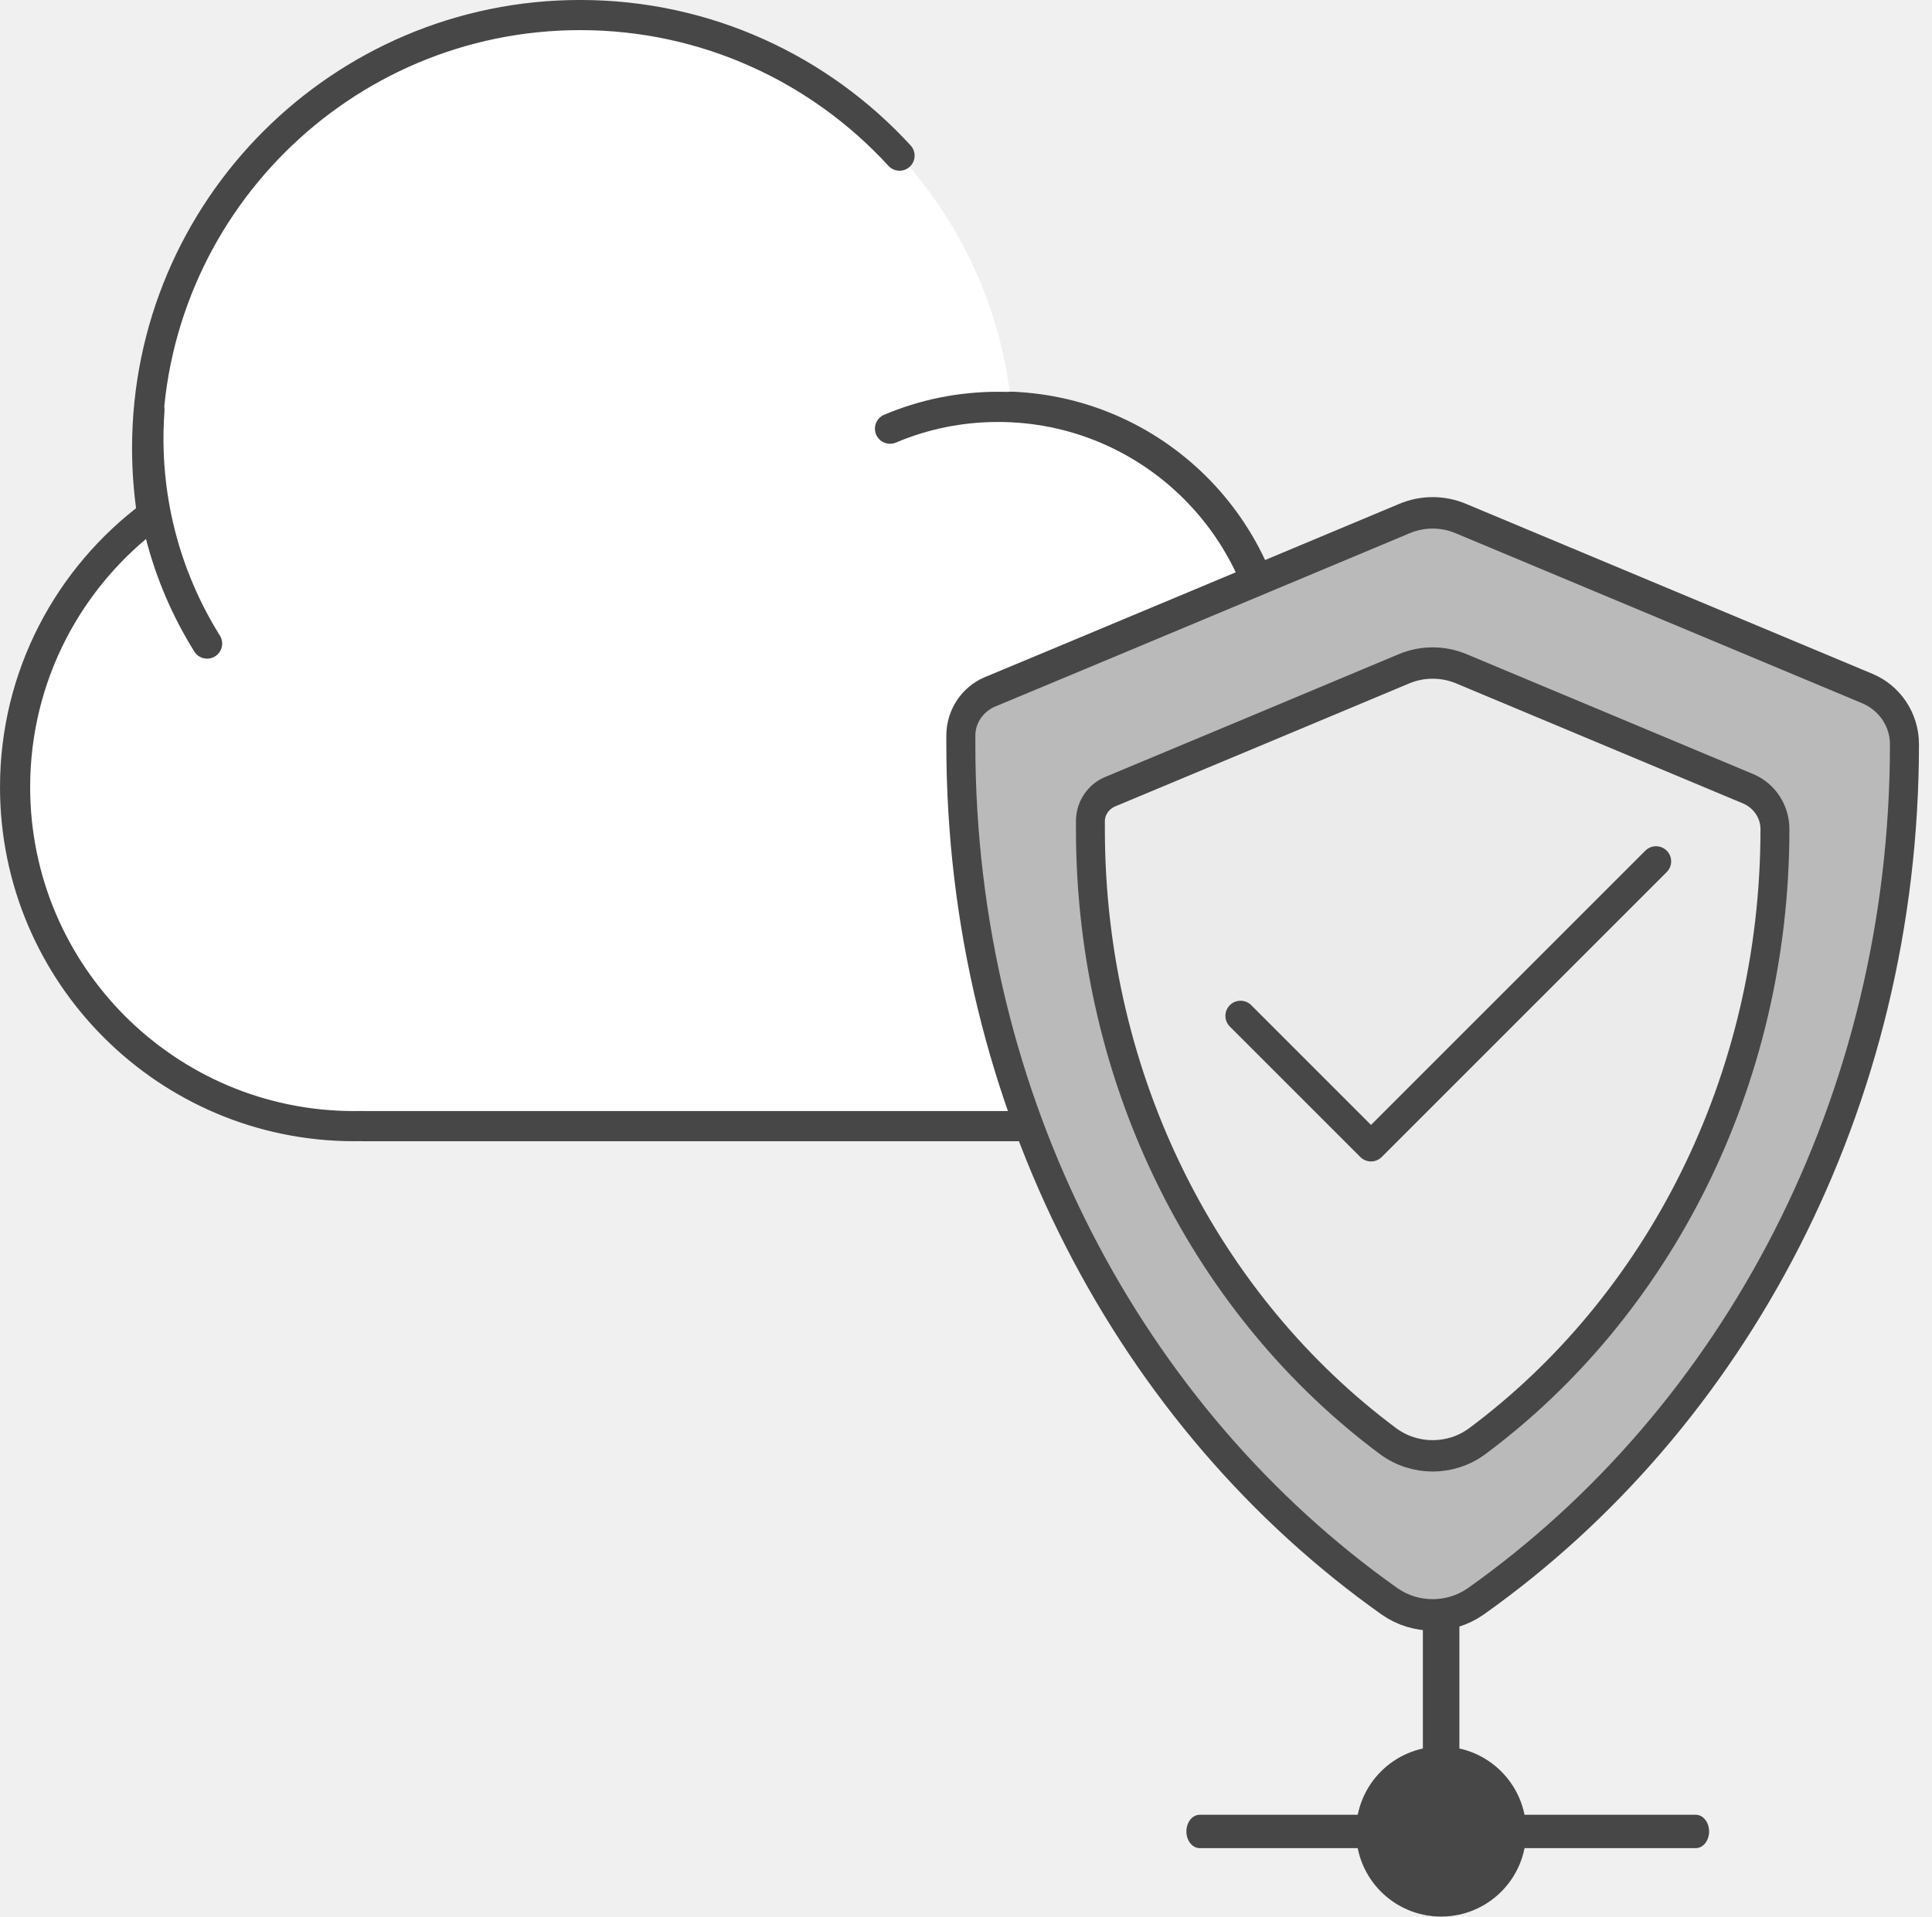
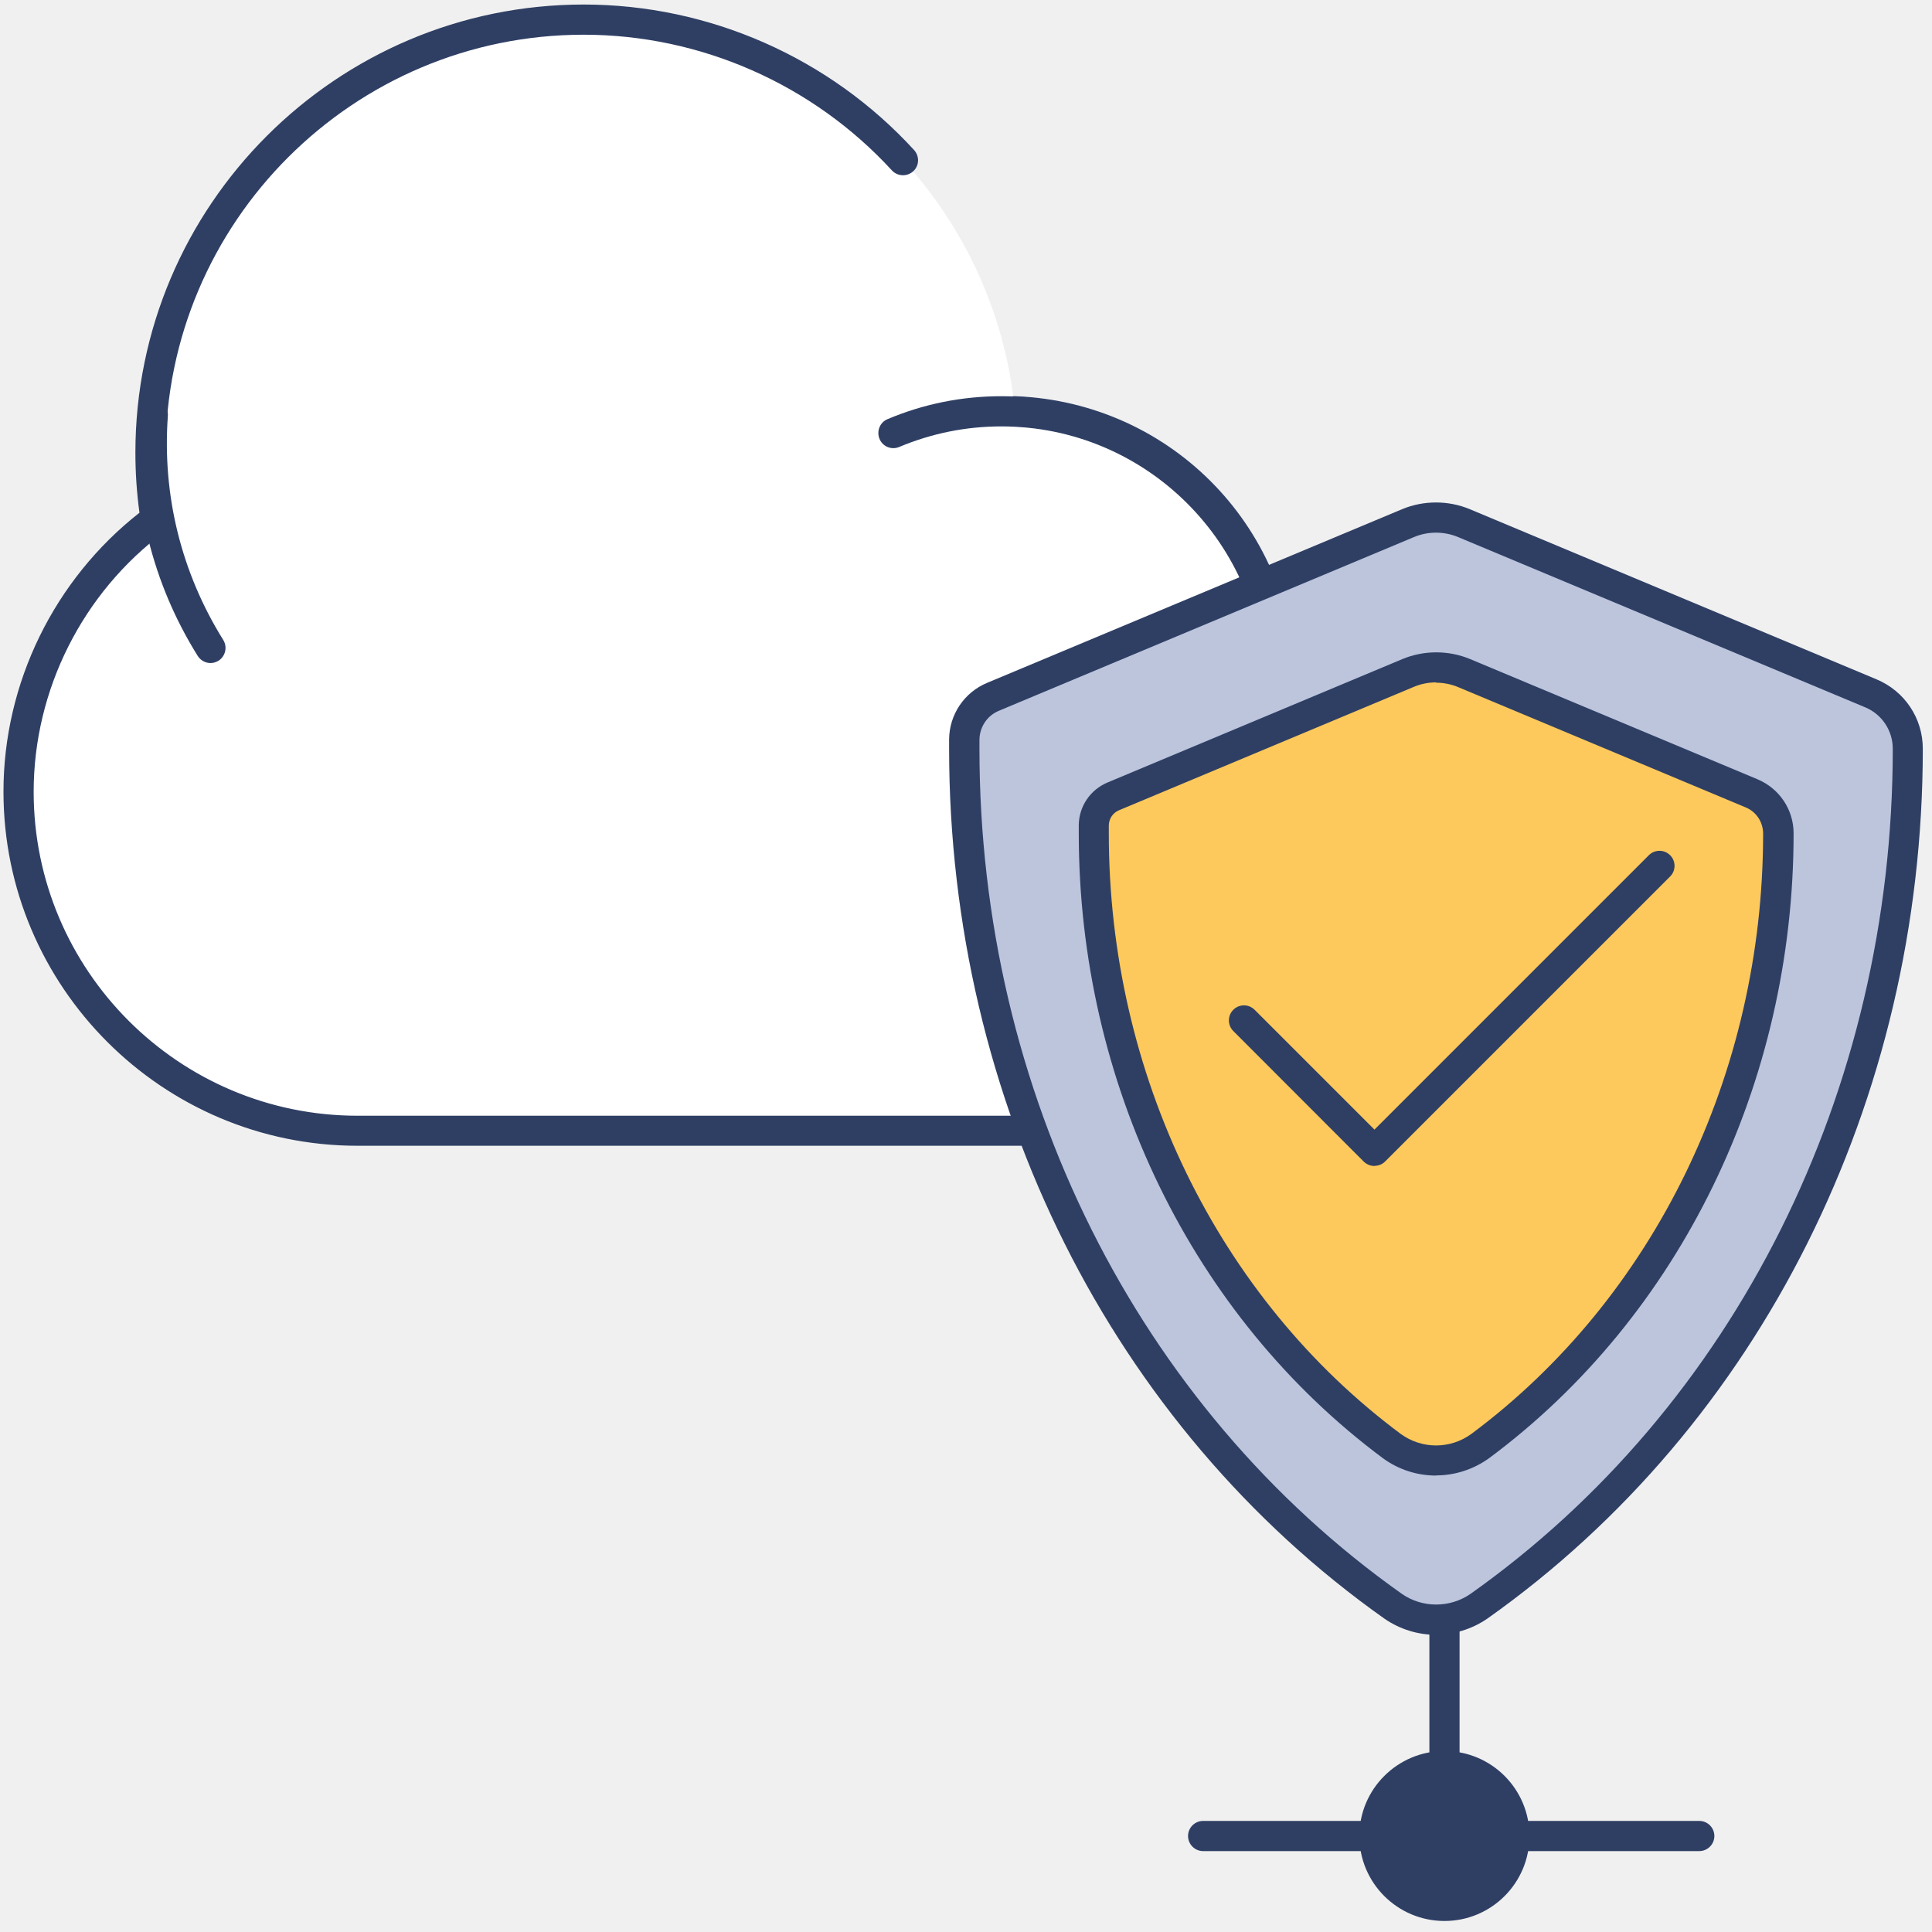
- <svg xmlns="http://www.w3.org/2000/svg" width="100%" height="100%" viewBox="0 0 128 127" version="1.1" xml:space="preserve" style="fill-rule:evenodd;clip-rule:evenodd;stroke-linecap:round;stroke-linejoin:round;stroke-miterlimit:1.5;">
-   <g transform="matrix(1,0,0,1,-873.812,-3712.1)">
-     <g transform="matrix(0.718484,0,0,1.14375,431.507,3122.8)">
-       <g transform="matrix(0.842491,0,0,0.529241,-61.8575,-1132.59)">
-         <path d="M843.757,3236.83C843.468,3236.84 843.178,3236.84 842.887,3236.84C822.404,3236.84 805.774,3220.21 805.774,3199.73C805.774,3187.52 811.68,3176.69 820.787,3169.92C820.418,3167.54 820.227,3165.1 820.227,3162.62C820.227,3136.45 841.468,3115.21 867.631,3115.21C892.266,3115.21 912.537,3134.05 914.82,3158.09C930.993,3158.72 943.929,3172.05 943.929,3188.38C943.929,3189.78 943.833,3191.16 943.647,3192.52C949.978,3196.88 954.144,3204.25 954.144,3212.61C954.144,3225.98 943.475,3236.84 930.334,3236.84C929.96,3236.84 929.588,3236.83 929.218,3236.82L929.218,3236.84L843.757,3236.84L843.757,3236.83Z" style="fill:white;" />
-       </g>
-       <g transform="matrix(0.842491,0,0,0.529241,-61.8575,-1132.59)">
-         <path d="M914.82,3158.09C930.993,3158.72 943.929,3172.05 943.929,3188.38C943.929,3189.78 943.833,3191.16 943.647,3192.52C949.978,3196.88 954.144,3204.25 954.144,3212.61C954.144,3225.98 943.475,3236.84 930.334,3236.84C929.96,3236.84 929.588,3236.83 929.218,3236.82L929.218,3236.84L843.757,3236.84L843.757,3236.83C843.468,3236.84 843.178,3236.84 842.887,3236.84C822.404,3236.84 805.774,3220.21 805.774,3199.73C805.774,3187.52 811.68,3176.69 820.787,3169.92C820.418,3167.54 820.227,3165.1 820.227,3162.62C820.227,3136.45 841.468,3115.21 867.631,3115.21C881.458,3115.21 893.91,3121.15 902.578,3130.6" style="fill:none;stroke:rgb(71,71,71);stroke-width:3.3px;" />
-       </g>
-       <g transform="matrix(0.69089,0,0,0.434007,125.299,-833.792)">
-         <path d="M828.469,3165.53C832.903,3163.65 837.775,3162.62 842.887,3162.62C863.37,3162.62 880,3179.25 880,3199.73" style="fill:none;stroke:rgb(71,71,71);stroke-width:4.03px;" />
-       </g>
-       <g transform="matrix(0.0694464,-0.604649,0.962532,0.0436252,-2473.27,910.695)">
-         <path d="M821.062,3169.72C827.189,3165.25 834.733,3162.62 842.887,3162.62" style="fill:none;stroke:rgb(71,71,71);stroke-width:2.88px;" />
-       </g>
-       <g transform="matrix(1.48289,0,0,0.560429,-261.351,-1188.73)">
-         <path d="M681,3202.62L681,3227.18" style="fill:none;stroke:rgb(71,71,71);stroke-width:2.27px;" />
-       </g>
-       <g transform="matrix(5.09007e-17,0.522192,-0.662051,2.5466e-17,2862.79,265.728)">
-         <path d="M681,3202.62L681,3227.18" style="fill:none;stroke:rgb(71,71,71);stroke-width:3.7px;" />
-       </g>
-       <g transform="matrix(5.09007e-17,0.522192,-0.662051,2.5466e-17,2892.28,265.728)">
-         <path d="M681,3202.62L681,3227.18" style="fill:none;stroke:rgb(71,71,71);stroke-width:3.7px;" />
-       </g>
-       <g transform="matrix(2.41287,0,0,1.51573,-900.096,-4130.27)">
-         <circle cx="683.25" cy="3134.87" r="3.25" style="fill:rgb(71,71,71);" />
-       </g>
-       <g transform="matrix(2.1753,0,0,1.48174,-1688.62,-5105.78)">
-         <path d="M1138.44,3820.45C1139.38,3820.82 1140,3821.67 1140,3822.62C1140,3822.62 1140,3822.62 1140,3822.62C1140,3836.65 1132.76,3849 1121.82,3856.14C1120.73,3856.84 1119.27,3856.84 1118.18,3856.14C1107.24,3849 1100,3836.65 1100,3822.62C1100,3822.5 1100,3822.38 1100,3822.26C1100.01,3821.53 1100.49,3820.87 1101.22,3820.58C1104.77,3819.22 1115.25,3815.17 1118.8,3813.8C1119.57,3813.5 1120.43,3813.5 1121.2,3813.8C1124.64,3815.13 1134.6,3818.97 1138.44,3820.45Z" style="fill:rgb(186,186,186);stroke:rgb(71,71,71);stroke-width:1.23px;" />
-       </g>
-       <g transform="matrix(1.57807,0,0,1.07493,-1019.72,-3545.78)">
-         <path d="M1138.44,3820.45C1139.38,3820.82 1140,3821.67 1140,3822.62C1140,3822.62 1140,3822.62 1140,3822.62C1140,3836.32 1133.1,3848.41 1122.59,3855.62C1121.05,3856.66 1118.95,3856.66 1117.41,3855.62C1106.9,3848.41 1100,3836.32 1100,3822.62C1100,3822.47 1100,3822.32 1100,3822.17C1100.01,3821.49 1100.46,3820.88 1101.14,3820.61C1104.47,3819.33 1114.4,3815.5 1118.35,3813.97C1119.41,3813.57 1120.59,3813.57 1121.65,3813.97C1125.45,3815.44 1134.76,3819.03 1138.44,3820.45Z" style="fill:rgb(235,235,235);stroke:rgb(71,71,71);stroke-width:1.69px;" />
-       </g>
-       <g transform="matrix(1.08933,0,0,0.6843,155.627,185.822)">
-         <path d="M527.272,567.393L538.317,578.439L562.444,554.312" style="fill:none;stroke:rgb(71,71,71);stroke-width:2.56px;stroke-miterlimit:1;" />
-       </g>
-     </g>
+ <svg xmlns="http://www.w3.org/2000/svg" viewBox="0 0 128 128" fill="none">
+   <g id="vpn">
+     <path id="Vector" fill-rule="evenodd" clip-rule="evenodd" d="M24.221 74.9C24.05 74.9 23.87 74.9 23.69 74.9C11.29 74.9 1.23 64.83 1.23 52.44C1.23 45.05 4.811 38.49 10.321 34.4C10.101 32.96 9.98 31.48 9.98 29.98C9.98 14.14 22.84 1.29 38.68 1.29C53.59 1.29 65.861 12.69 67.24 27.24C77.031 27.62 84.861 35.69 84.861 45.57C84.861 46.42 84.8 47.26 84.69 48.08C88.52 50.72 91.04 55.18 91.04 60.24C91.04 68.34 84.58 74.91 76.63 74.91C76.4 74.91 76.18 74.91 75.95 74.89V74.91H24.221V74.9Z" fill="white" />
+     <path id="Vector_2" d="M76.621 75.91C76.441 75.91 76.261 75.91 76.081 75.91C76.041 75.91 75.99 75.91 75.95 75.91H24.221C24.221 75.91 24.16 75.91 24.13 75.91C23.98 75.91 23.84 75.91 23.69 75.91C10.75 75.91 0.23 65.38 0.23 52.45C0.23 45.26 3.59 38.4 9.24 33.97C9.06 32.65 8.97 31.32 8.97 29.99C8.97 13.62 22.29 0.3 38.67 0.3C46.97 0.3 54.95 3.81 60.56 9.94C60.931 10.35 60.91 10.98 60.501 11.35C60.09 11.72 59.461 11.69 59.091 11.29C53.851 5.58 46.41 2.3 38.67 2.3C23.4 2.3 10.97 14.72 10.97 29.99C10.97 31.42 11.081 32.85 11.3 34.26C11.361 34.63 11.21 34.99 10.91 35.22C5.47 39.26 2.23 45.71 2.23 52.46C2.23 64.3 11.86 73.92 23.69 73.92C23.86 73.92 24.03 73.92 24.19 73.92C24.23 73.92 24.281 73.92 24.321 73.92H75.781C75.85 73.91 75.93 73.9 76.001 73.91C76.21 73.91 76.42 73.92 76.63 73.92C84.03 73.92 90.04 67.79 90.04 60.25C90.04 55.7 87.831 51.46 84.121 48.91C83.811 48.7 83.64 48.32 83.7 47.95C83.81 47.17 83.861 46.37 83.861 45.58C83.861 36.22 76.54 28.61 67.2 28.25C66.65 28.23 66.221 27.76 66.24 27.21C66.26 26.66 66.74 26.21 67.281 26.25C77.701 26.66 85.861 35.15 85.861 45.58C85.861 46.26 85.82 46.95 85.751 47.62C89.701 50.57 92.04 55.25 92.04 60.25C92.04 68.89 85.13 75.92 76.63 75.92L76.621 75.91Z" fill="#2F3F64" />
+     <path id="Vector_3" d="M84.771 46.67C84.221 46.67 83.771 46.22 83.771 45.67C83.771 36.06 75.951 28.25 66.351 28.25C64.001 28.25 61.731 28.71 59.581 29.61C59.071 29.83 58.481 29.59 58.271 29.08C58.061 28.57 58.291 27.98 58.801 27.77C61.191 26.76 63.731 26.25 66.351 26.25C77.061 26.25 85.771 34.96 85.771 45.67C85.771 46.22 85.321 46.67 84.771 46.67Z" fill="#2F3F64" />
+     <path id="Vector_4" d="M13.951 43.929C13.621 43.929 13.291 43.759 13.101 43.459C10.091 38.639 8.721 33.089 9.131 27.409C9.171 26.859 9.651 26.439 10.201 26.489C10.751 26.529 11.161 27.009 11.121 27.559C10.741 32.809 12.011 37.939 14.791 42.399C15.081 42.869 14.941 43.479 14.471 43.779C14.301 43.879 14.121 43.929 13.941 43.929H13.951Z" fill="#2F3F64" />
+     <path id="Vector_5" d="M95.7 120.969C95.15 120.969 94.7 120.519 94.7 119.969V104.229C94.7 103.679 95.15 103.229 95.7 103.229C96.25 103.229 96.7 103.679 96.7 104.229V119.969C96.7 120.519 96.25 120.969 95.7 120.969Z" fill="#2F3F64" />
+     <path id="Vector_6" d="M91.391 122.64H79.711C79.161 122.64 78.711 122.19 78.711 121.64C78.711 121.09 79.161 120.64 79.711 120.64H91.391C91.941 120.64 92.391 121.09 92.391 121.64C92.391 122.19 91.941 122.64 91.391 122.64Z" fill="#2F3F64" />
+     <path id="Vector_7" d="M112.581 122.64H100.9C100.35 122.64 99.9 122.19 99.9 121.64C99.9 121.09 100.35 120.64 100.9 120.64H112.581C113.131 120.64 113.581 121.09 113.581 121.64C113.581 122.19 113.131 122.64 112.581 122.64Z" fill="#2F3F64" />
+     <path id="Vector_8" fill-rule="evenodd" clip-rule="evenodd" d="M95.7 116.01C98.81 116.01 101.331 118.53 101.331 121.64C101.331 124.75 98.81 127.27 95.7 127.27C92.59 127.27 90.061 124.75 90.061 121.64C90.061 118.53 92.59 116.01 95.7 116.01Z" fill="#2F3F64" />
+     <path id="Vector_9" fill-rule="evenodd" clip-rule="evenodd" d="M123.961 45.94C125.441 46.56 126.401 48.01 126.401 49.61C126.401 73.39 115.091 94.32 97.991 106.42C96.281 107.61 94.011 107.61 92.301 106.42C75.201 94.32 63.891 73.38 63.891 49.61C63.891 49.41 63.891 49.2 63.891 49C63.891 47.76 64.651 46.64 65.791 46.16C71.331 43.84 87.711 36.99 93.271 34.66C94.471 34.16 95.811 34.16 97.011 34.66C102.401 36.92 117.961 43.43 123.961 45.93V45.94Z" fill="#BCC5DC" />
+     <path id="Vector_10" d="M95.141 108.31C93.941 108.31 92.751 107.95 91.721 107.24C73.661 94.46 62.881 72.92 62.881 49.61V48.99C62.891 47.35 63.881 45.87 65.401 45.24L92.881 33.74C94.311 33.14 95.961 33.14 97.391 33.74L124.331 45.01C126.191 45.79 127.391 47.59 127.391 49.6C127.391 72.91 116.611 94.45 98.551 107.23C97.521 107.94 96.321 108.3 95.121 108.3L95.141 108.31ZM95.141 35.29C94.631 35.29 94.131 35.39 93.661 35.59L66.181 47.09C65.401 47.41 64.901 48.17 64.891 49.01V49.61C64.891 72.27 75.351 93.2 92.881 105.6C94.231 106.54 96.061 106.54 97.421 105.6C114.941 93.2 125.401 72.27 125.401 49.61C125.401 48.4 124.681 47.32 123.571 46.86L96.621 35.59C96.151 35.39 95.641 35.29 95.141 35.29Z" fill="#2F3F64" />
+     <path id="Vector_11" fill-rule="evenodd" clip-rule="evenodd" d="M116.051 52.55C117.121 53 117.821 54.05 117.821 55.21C117.821 72.05 110.001 86.93 98.081 95.79C96.331 97.07 93.961 97.07 92.211 95.79C80.291 86.92 72.471 72.05 72.471 55.21C72.471 55.03 72.471 54.85 72.471 54.66C72.471 53.82 72.991 53.07 73.761 52.74C77.541 51.16 88.791 46.45 93.271 44.58C94.471 44.08 95.811 44.08 97.011 44.58C101.311 46.38 111.871 50.8 116.041 52.54L116.051 52.55Z" fill="#FEC95C" />
+     <path id="Vector_12" d="M95.141 97.76C93.911 97.76 92.671 97.38 91.621 96.61C79.001 87.22 71.471 71.75 71.471 55.22V54.67C71.481 53.43 72.231 52.32 73.381 51.84L92.901 43.67C94.331 43.07 95.981 43.07 97.411 43.67L116.441 51.63C117.891 52.24 118.831 53.64 118.831 55.21C118.831 71.74 111.301 87.21 98.681 96.59C97.621 97.36 96.381 97.75 95.141 97.75V97.76ZM95.141 45.21C94.631 45.21 94.131 45.31 93.661 45.51L74.141 53.68C73.731 53.85 73.471 54.24 73.461 54.68V55.22C73.461 71.12 80.691 85.99 92.801 95C94.201 96.02 96.081 96.02 97.481 95C109.581 86 116.811 71.13 116.811 55.23C116.811 54.47 116.361 53.78 115.651 53.49L96.621 45.53C96.151 45.33 95.641 45.23 95.141 45.23V45.21Z" fill="#2F3F64" />
+     <path id="Vector_13" d="M91.061 77.25C90.791 77.25 90.541 77.14 90.351 76.96L81.71 68.31C81.32 67.92 81.32 67.29 81.71 66.9C82.1 66.51 82.731 66.51 83.121 66.9L91.061 74.84L109.24 56.66C109.63 56.27 110.26 56.27 110.65 56.66C111.04 57.05 111.04 57.68 110.65 58.07L91.77 76.95C91.581 77.14 91.331 77.24 91.061 77.24V77.25Z" fill="#2F3F64" />
  </g>
</svg>
